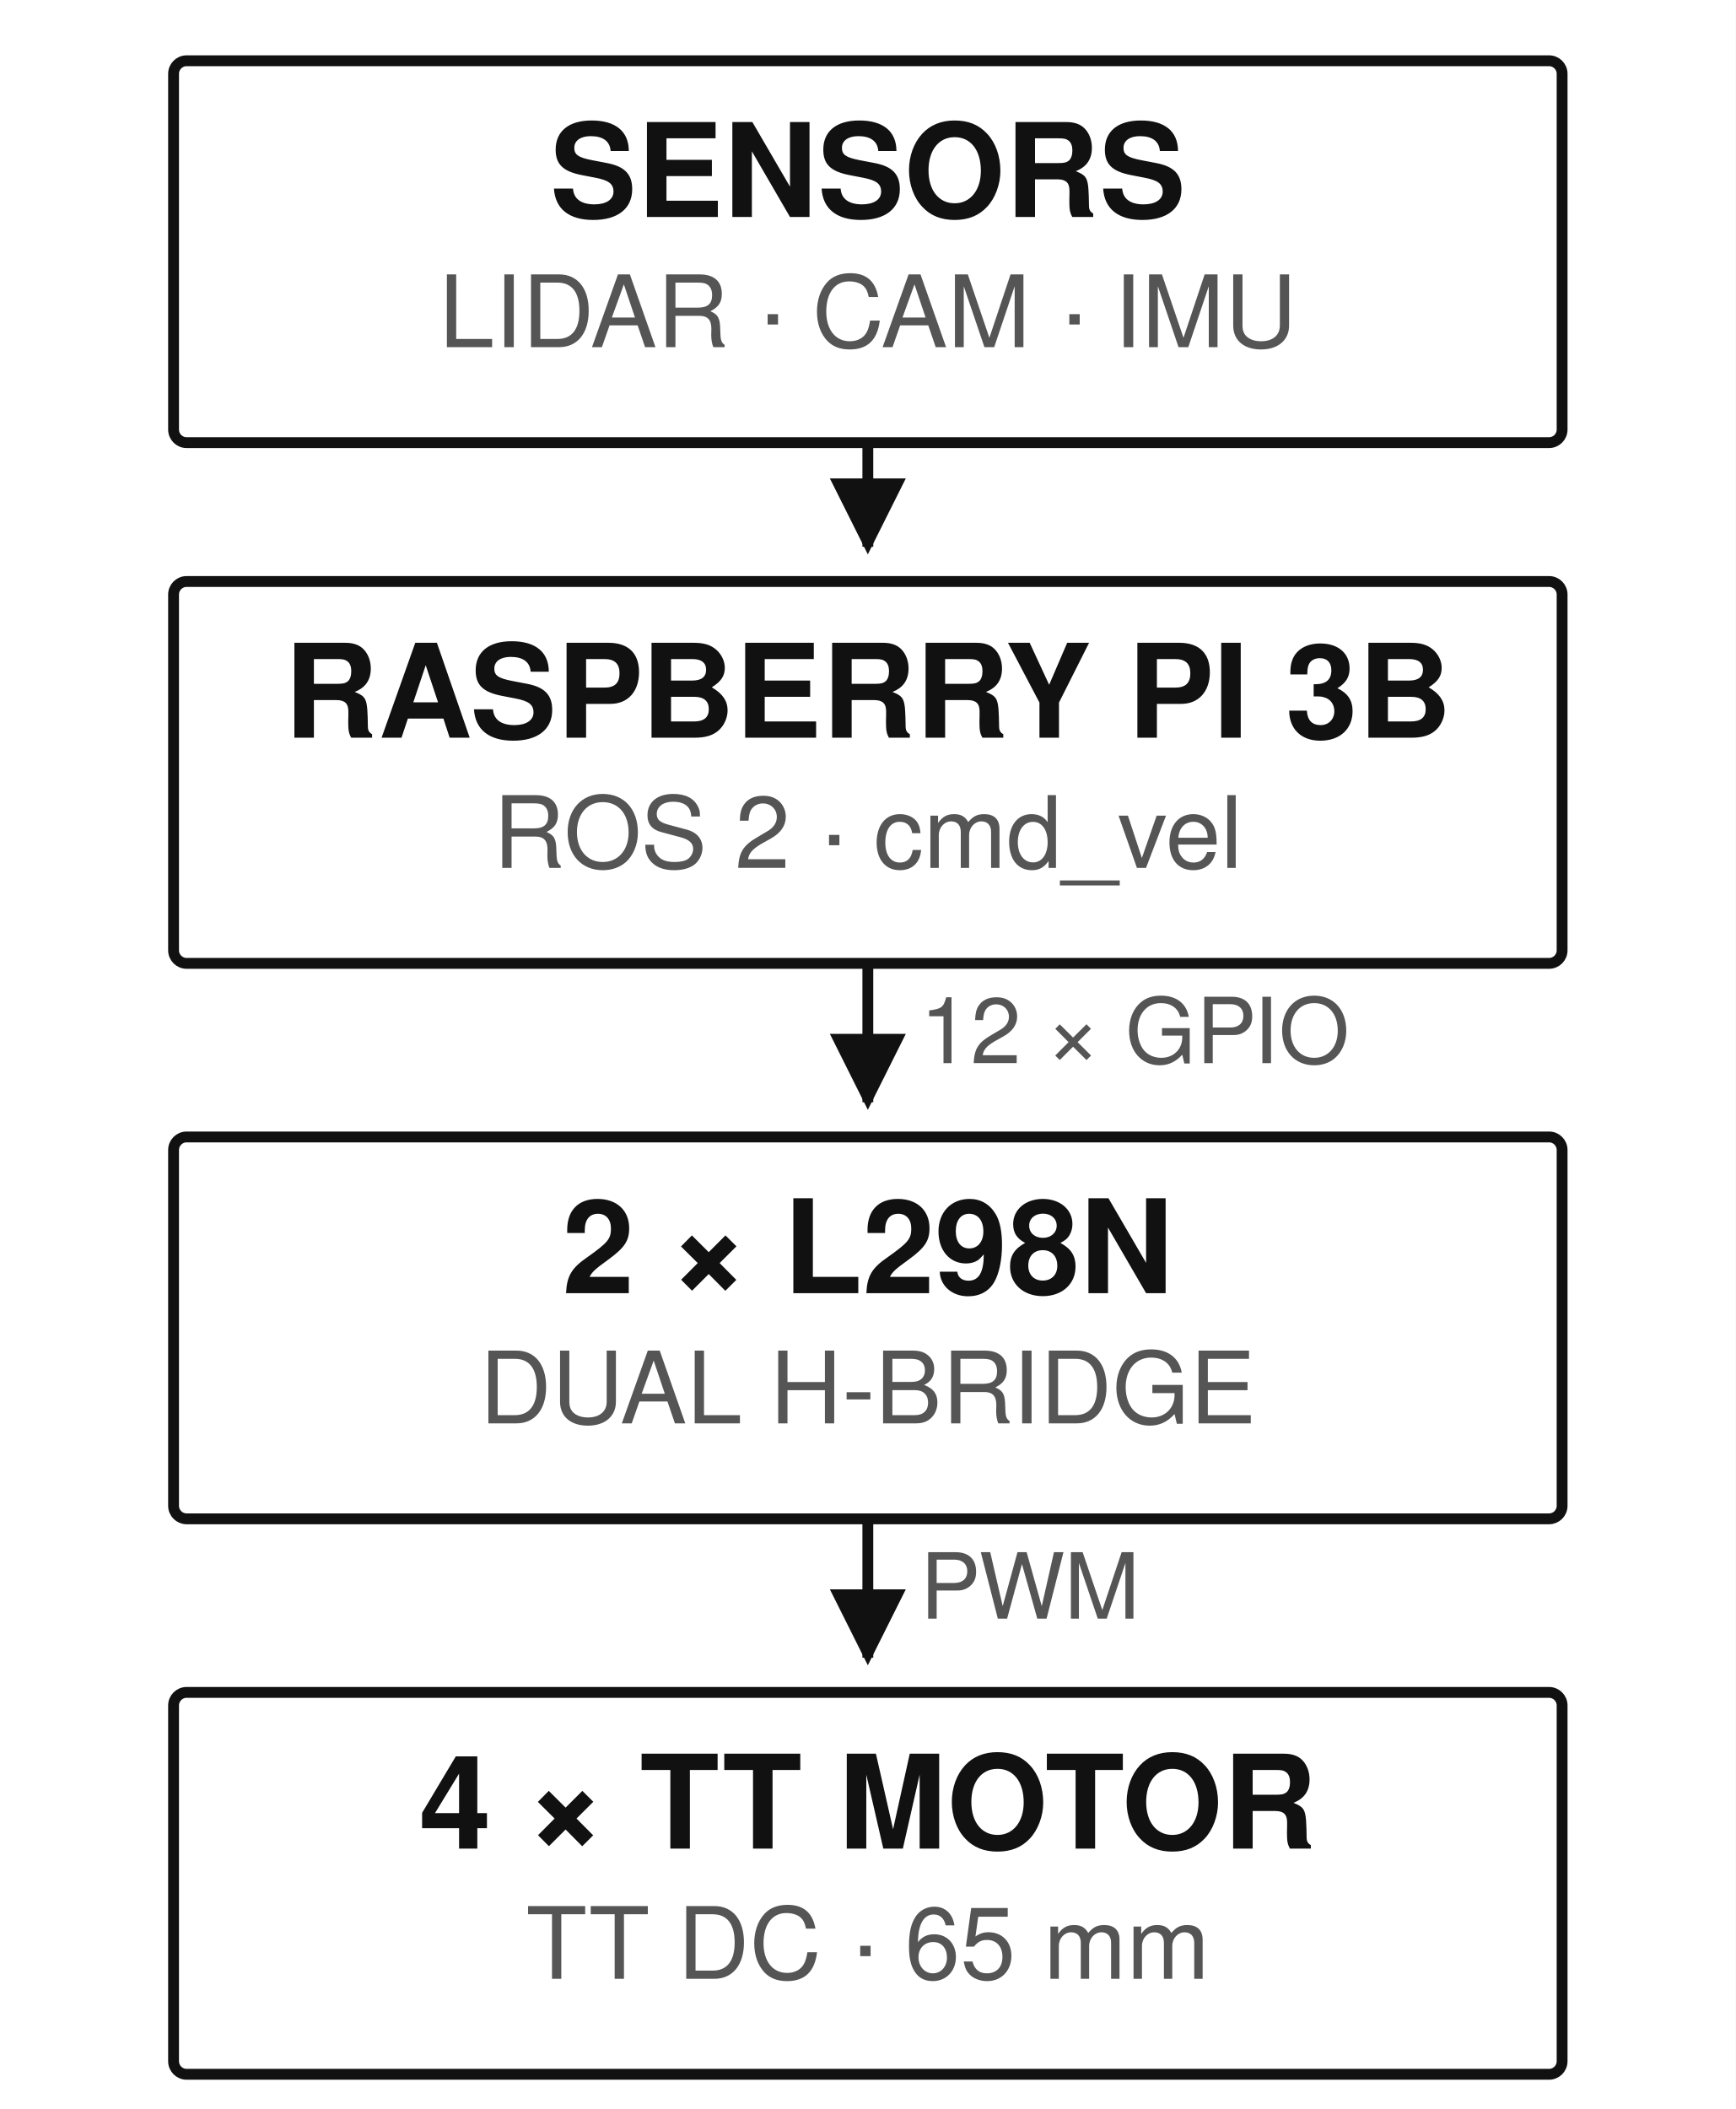
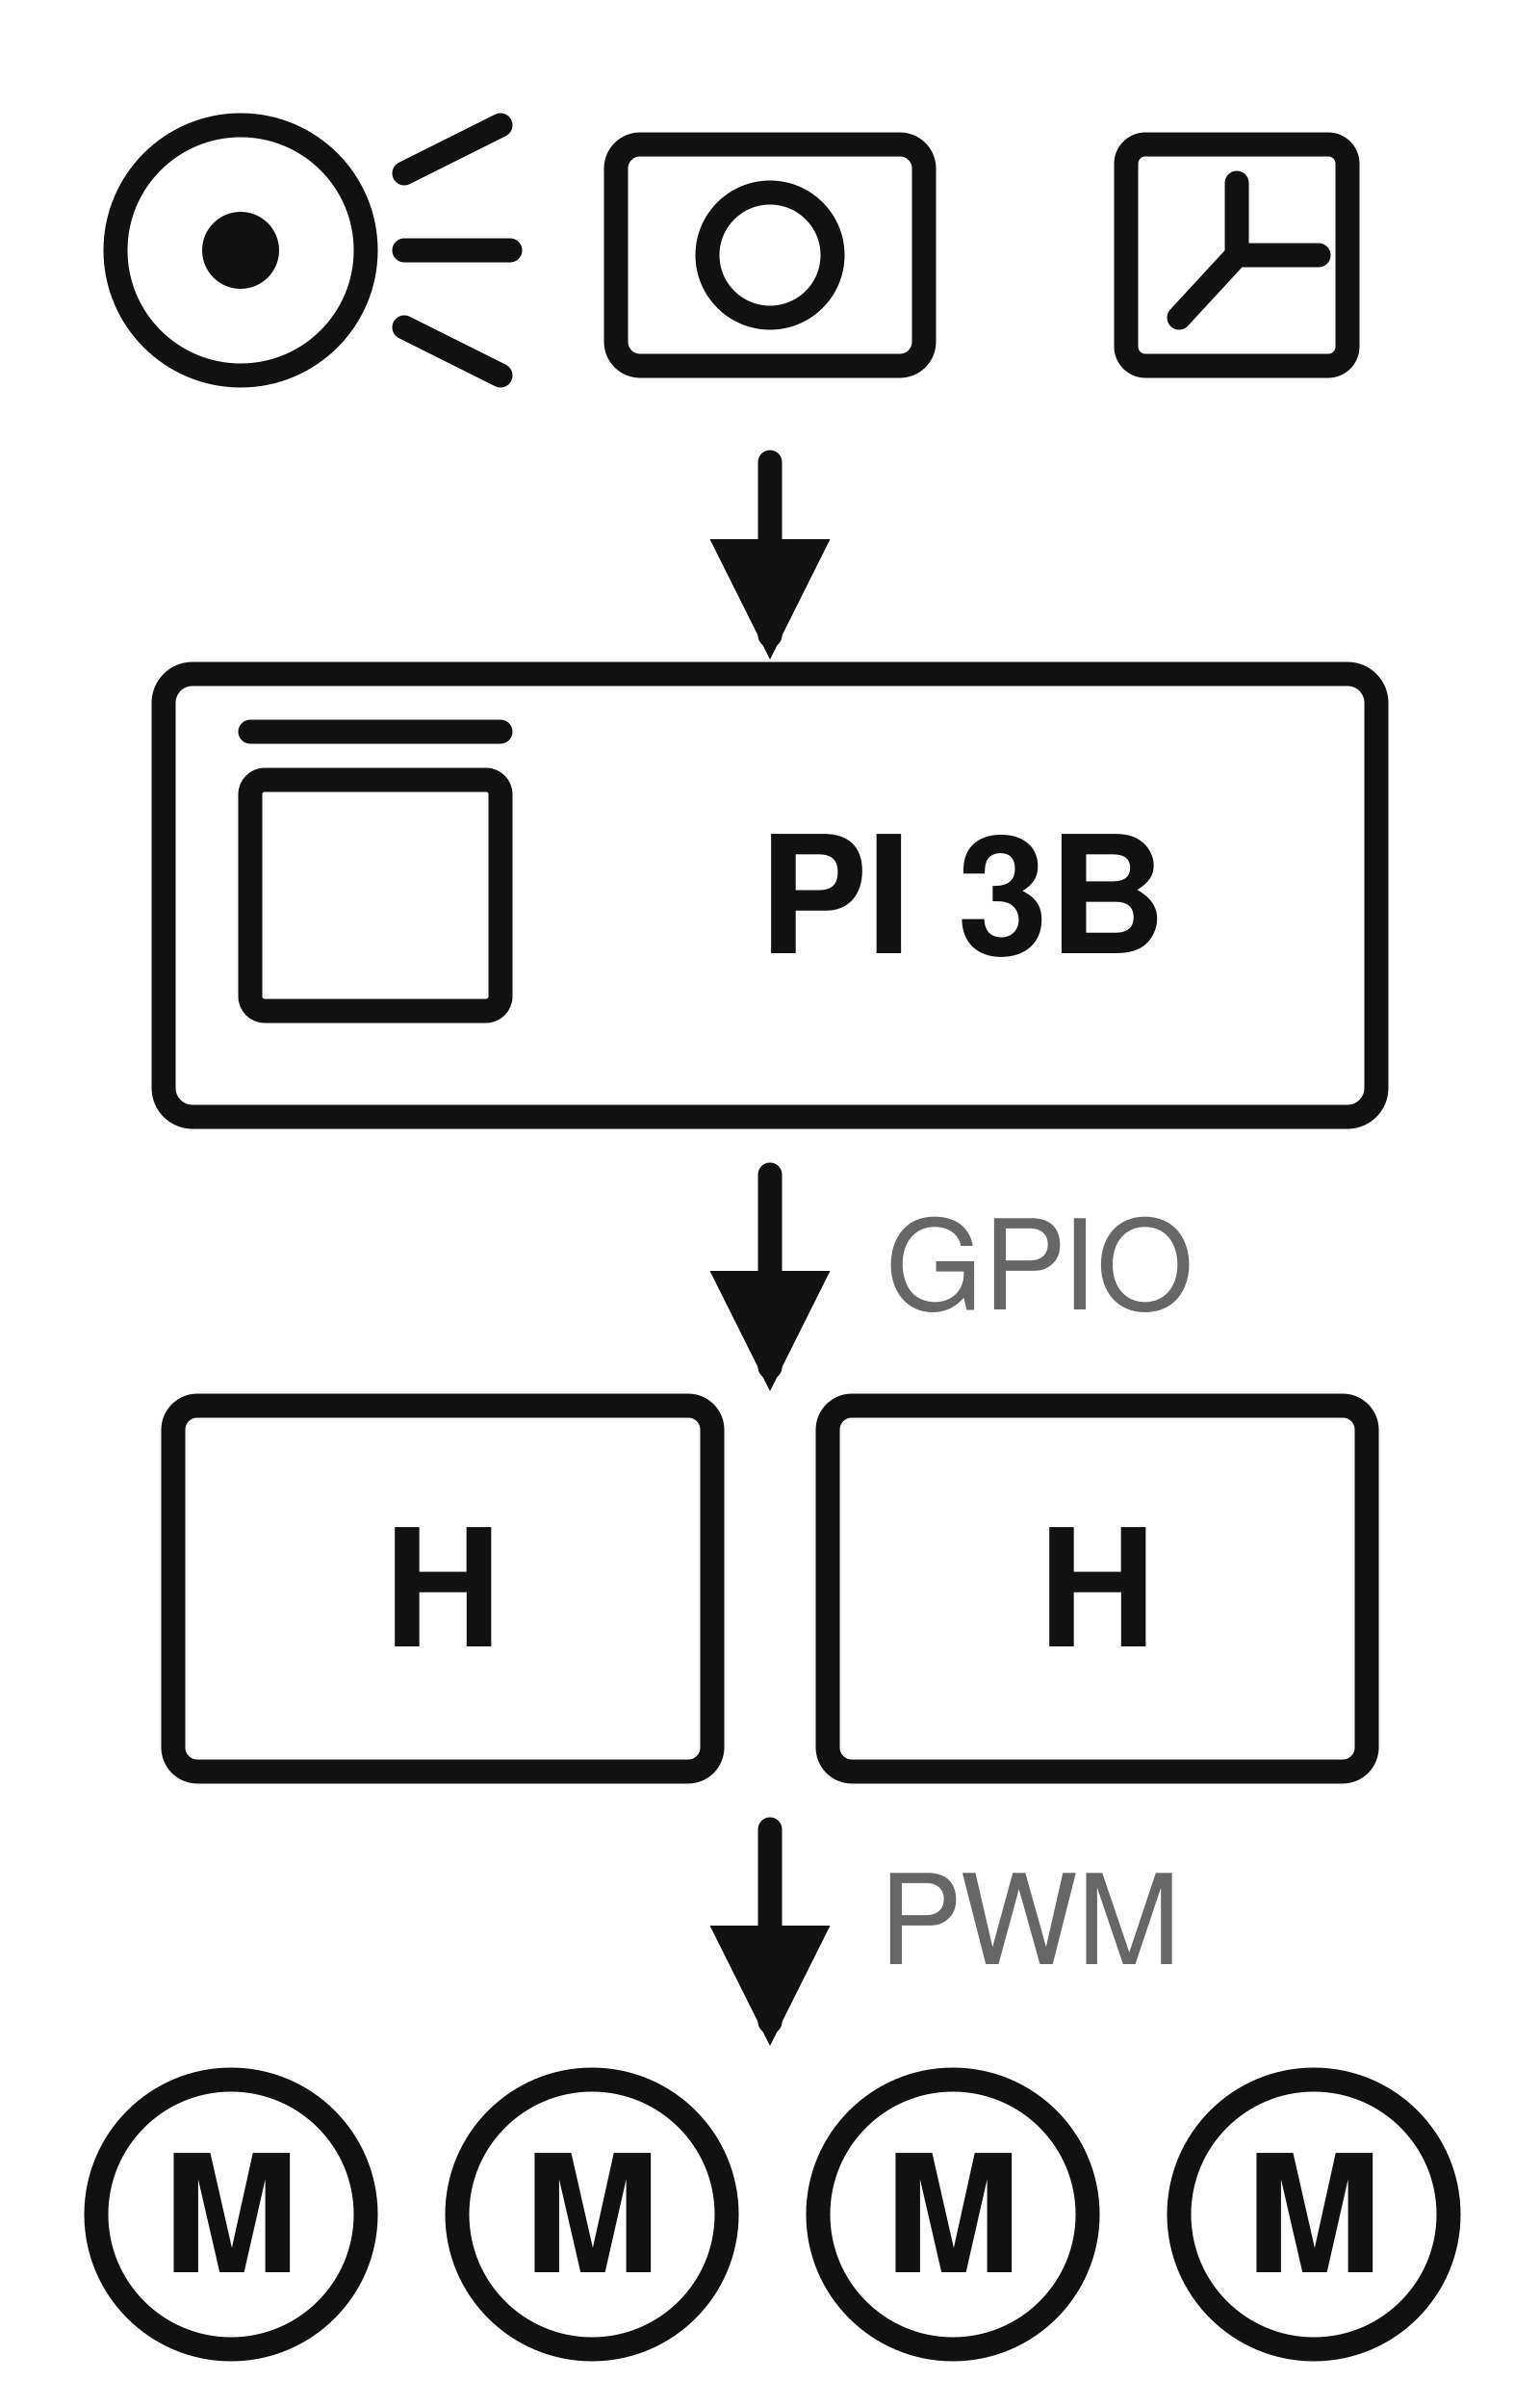
- <svg xmlns="http://www.w3.org/2000/svg" viewBox="0 0 400 486" width="400" height="486" role="img" aria-labelledby="t d">
+ <svg xmlns="http://www.w3.org/2000/svg" viewBox="0 0 320 500" width="320" height="500" role="img" aria-labelledby="t d">
  <style>
-   .box  { fill: #ffffff; stroke: #111111; stroke-width: 2.5; }
-   .lbl  { font-family: Helvetica, Arial, sans-serif; font-size: 30px; font-weight: 600; text-anchor: middle; fill: #111111; }
-   .sub  { font-family: Helvetica, Arial, sans-serif; font-size: 23px; text-anchor: middle; fill: #555555; }
-   .tag  { font-family: Helvetica, Arial, sans-serif; font-size: 21px; fill: #555555; }
-   .wire { stroke: #111111; stroke-width: 2.5; fill: none; }
+   .s   { fill: none; stroke: #111111; stroke-width: 5; stroke-linecap: round; stroke-linejoin: round; }
+   .f   { fill: #111111; }
+   .lbl { font-family: Helvetica, Arial, sans-serif; font-size: 34px; font-weight: 700; text-anchor: middle; fill: #111111; }
+   .tag { font-family: Helvetica, Arial, sans-serif; font-size: 26px; text-anchor: middle; fill: #666666; }
</style>
-   <rect width="400" height="486" fill="#ffffff" />
+   <rect width="320" height="500" fill="#ffffff" />
  <defs>
-     <marker id="ar" viewBox="0 0 10 10" refX="9" refY="5" markerWidth="7" markerHeight="7" orient="auto">
+     <marker id="a" viewBox="0 0 10 10" refX="8" refY="5" markerWidth="5" markerHeight="5" orient="auto">
      <path d="M0,0 L10,5 L0,10 z" fill="#111111" />
    </marker>
  </defs>
-   <rect class="box" x="40" y="14" width="320" height="88" rx="3" />
-   <text class="lbl" x="200" y="50">SENSORS</text>
-   <text class="sub" x="200" y="80">LIDAR · CAM · IMU</text>
-   <path class="wire" d="M200,102 V126" marker-end="url(#ar)" />
-   <rect class="box" x="40" y="134" width="320" height="88" rx="3" />
-   <text class="lbl" x="200" y="170">RASPBERRY PI 3B</text>
-   <text class="sub" x="200" y="200">ROS 2 · cmd_vel</text>
-   <path class="wire" d="M200,222 V254" marker-end="url(#ar)" />
-   <text class="tag" x="212" y="245">12 × GPIO</text>
-   <rect class="box" x="40" y="262" width="320" height="88" rx="3" />
-   <text class="lbl" x="200" y="298">2 × L298N</text>
-   <text class="sub" x="200" y="328">DUAL H-BRIDGE</text>
-   <path class="wire" d="M200,350 V382" marker-end="url(#ar)" />
-   <text class="tag" x="212" y="373">PWM</text>
-   <rect class="box" x="40" y="390" width="320" height="88" rx="3" />
-   <text class="lbl" x="200" y="426">4 × TT MOTOR</text>
-   <text class="sub" x="200" y="456">TT DC · 65 mm</text>
+   <circle class="s" cx="50" cy="52" r="26" />
+   <circle class="f" cx="50" cy="52" r="8" />
+   <path class="s" d="M84,36 L104,26 M84,52 L106,52 M84,68 L104,78" />
+   <rect class="s" x="128" y="30" width="64" height="46" rx="5" />
+   <circle class="s" cx="160" cy="53" r="13" />
+   <rect class="s" x="234" y="30" width="46" height="46" rx="4" />
+   <path class="s" d="M257,53 V38 M257,53 H274 M257,53 L245,66" />
+   <path class="s" d="M160,96 V132" marker-end="url(#a)" />
+   <rect class="s" x="34" y="140" width="252" height="92" rx="6" />
+   <rect class="s" x="52" y="162" width="52" height="48" rx="3" />
+   <path class="s" d="M52,152 H104" />
+   <text class="lbl" x="200" y="198">PI 3B</text>
+   <path class="s" d="M160,244 V284" marker-end="url(#a)" />
+   <text class="tag" x="216" y="272">GPIO</text>
+   <rect class="s" x="36" y="292" width="112" height="76" rx="5" />
+   <text class="lbl" x="92" y="342">H</text>
+   <rect class="s" x="172" y="292" width="112" height="76" rx="5" />
+   <text class="lbl" x="228" y="342">H</text>
+   <path class="s" d="M160,380 V420" marker-end="url(#a)" />
+   <text class="tag" x="214" y="408">PWM</text>
+   <circle class="s" cx="48" cy="460" r="28" />
+   <text class="lbl" x="48" y="472">M</text>
+   <circle class="s" cx="123" cy="460" r="28" />
+   <text class="lbl" x="123" y="472">M</text>
+   <circle class="s" cx="198" cy="460" r="28" />
+   <text class="lbl" x="198" y="472">M</text>
+   <circle class="s" cx="273" cy="460" r="28" />
+   <text class="lbl" x="273" y="472">M</text>
</svg>
